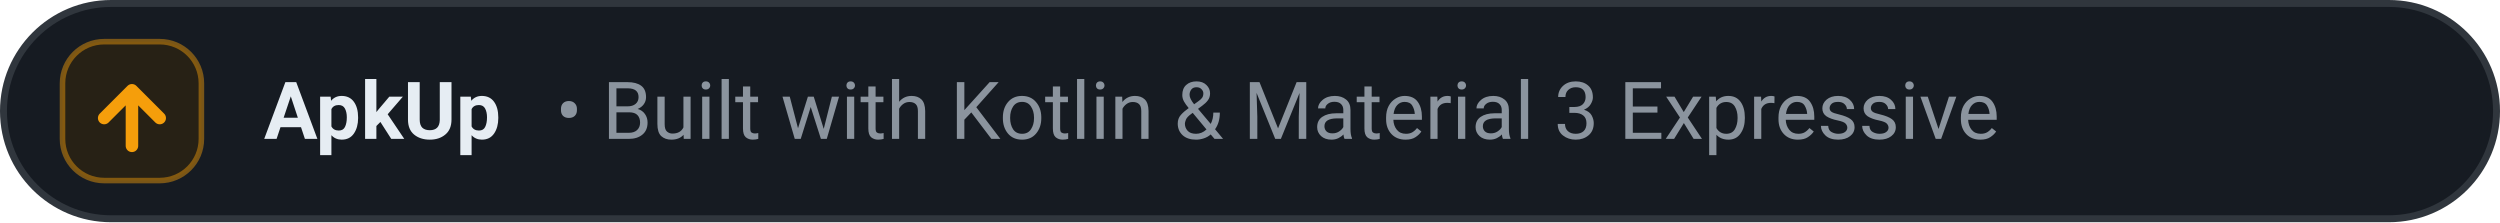
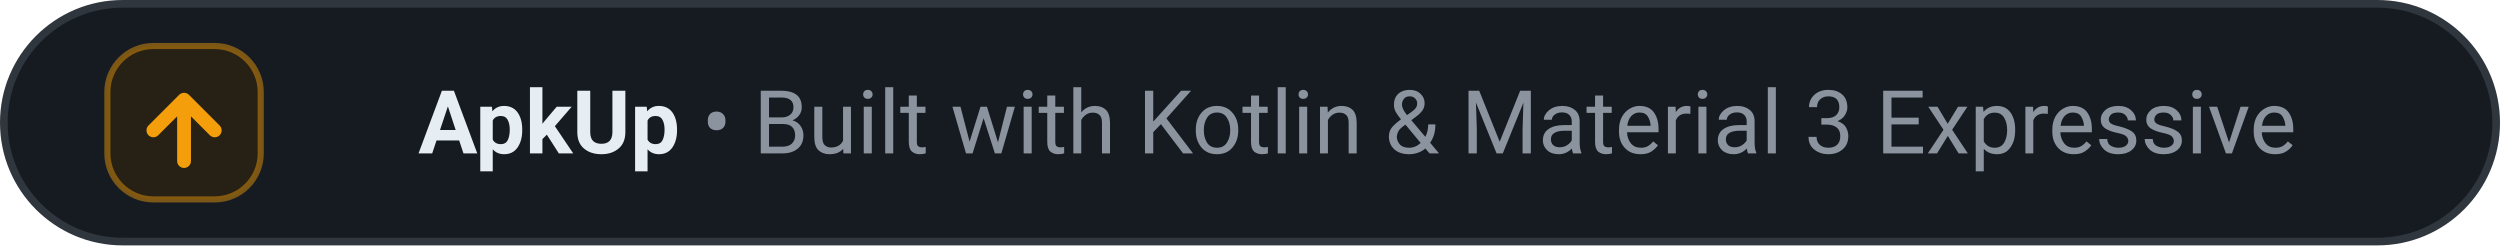
- <svg xmlns="http://www.w3.org/2000/svg" viewBox="0 0 360 32" width="360" height="32" role="img" aria-label="ApkUp — Built with Kotlin &amp; Material 3 Expressive">
-   <rect x="0.5" y="0.5" width="359" height="31" rx="15.5" fill="#161B22" stroke="#30363D" stroke-width="1" />
-   <rect x="9" y="6" width="20" height="20" rx="6" fill="#272115" stroke="#F59E0B" stroke-opacity="0.45" stroke-width="0.8" />
-   <path d="M15 17 L19 13 L23 17 M19 13 L19 21" stroke="#F59E0B" stroke-width="1.8" stroke-linecap="round" stroke-linejoin="round" fill="none" />
-   <text x="38" y="20" fill="#E6EDF3" font-family="system-ui, -apple-system, 'Segoe UI', Roboto, sans-serif" font-size="11.5" font-weight="600">ApkUp</text>
-   <text x="80" y="20" fill="#8B949E" font-family="system-ui, -apple-system, 'Segoe UI', Roboto, sans-serif" font-size="11.5">•  Built with Kotlin &amp; Material 3 Expressive</text>
+ <svg xmlns="http://www.w3.org/2000/svg" viewBox="0 0 326 32" width="326" height="32" role="img" aria-label="ApkUp — Built with Kotlin &amp; Material 3 Expressive">
+   <rect x="0.5" y="0.5" width="325" height="31" rx="15.5" fill="#161B22" stroke="#30363D" stroke-width="1" />
+   <g transform="translate(14, 0)">
+     <rect x="0" y="6" width="20" height="20" rx="6" fill="#272115" stroke="#F59E0B" stroke-opacity="0.45" stroke-width="0.8" />
+     <path d="M6 17 L10 13 L14 17 M10 13 L10 21" stroke="#F59E0B" stroke-width="1.8" stroke-linecap="round" stroke-linejoin="round" fill="none" />
+     <text x="163" y="20" text-anchor="middle" font-family="system-ui, -apple-system, 'Segoe UI', Roboto, sans-serif" font-size="11.5">
+       <tspan fill="#E6EDF3" font-weight="600">ApkUp</tspan>
+       <tspan fill="#8B949E">  •  Built with Kotlin &amp; Material 3 Expressive</tspan>
+     </text>
+   </g>
</svg>
